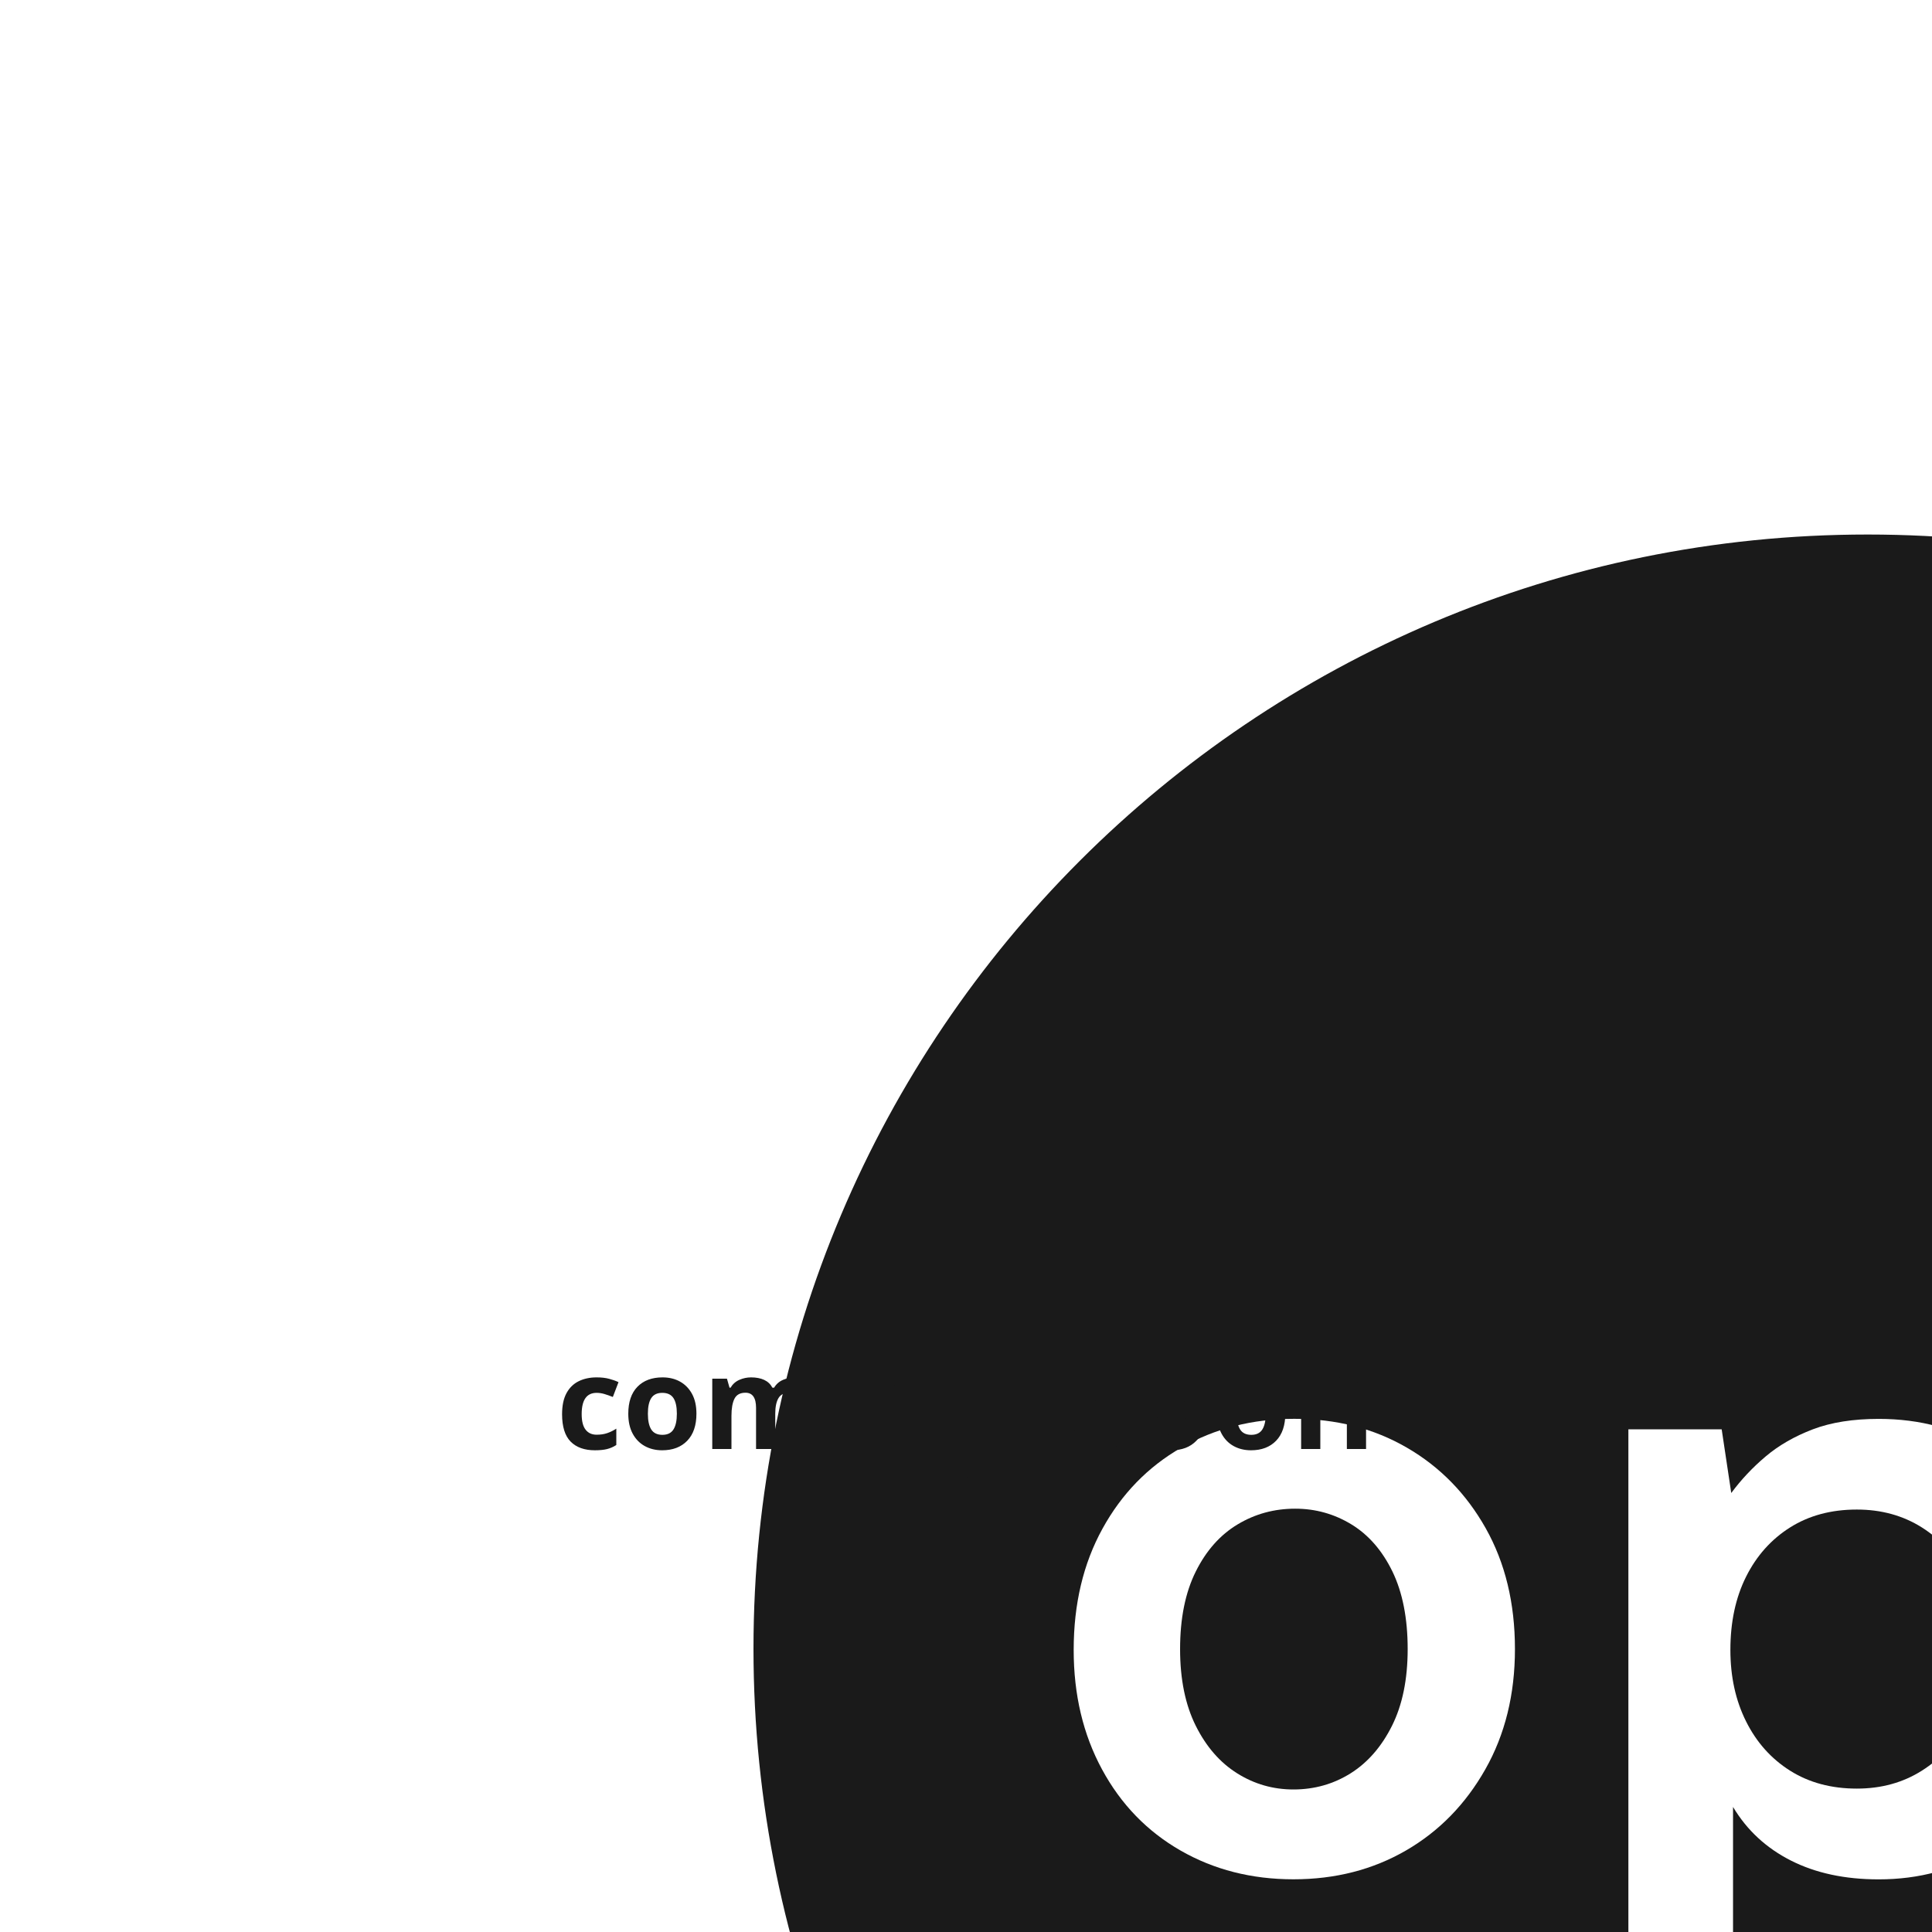
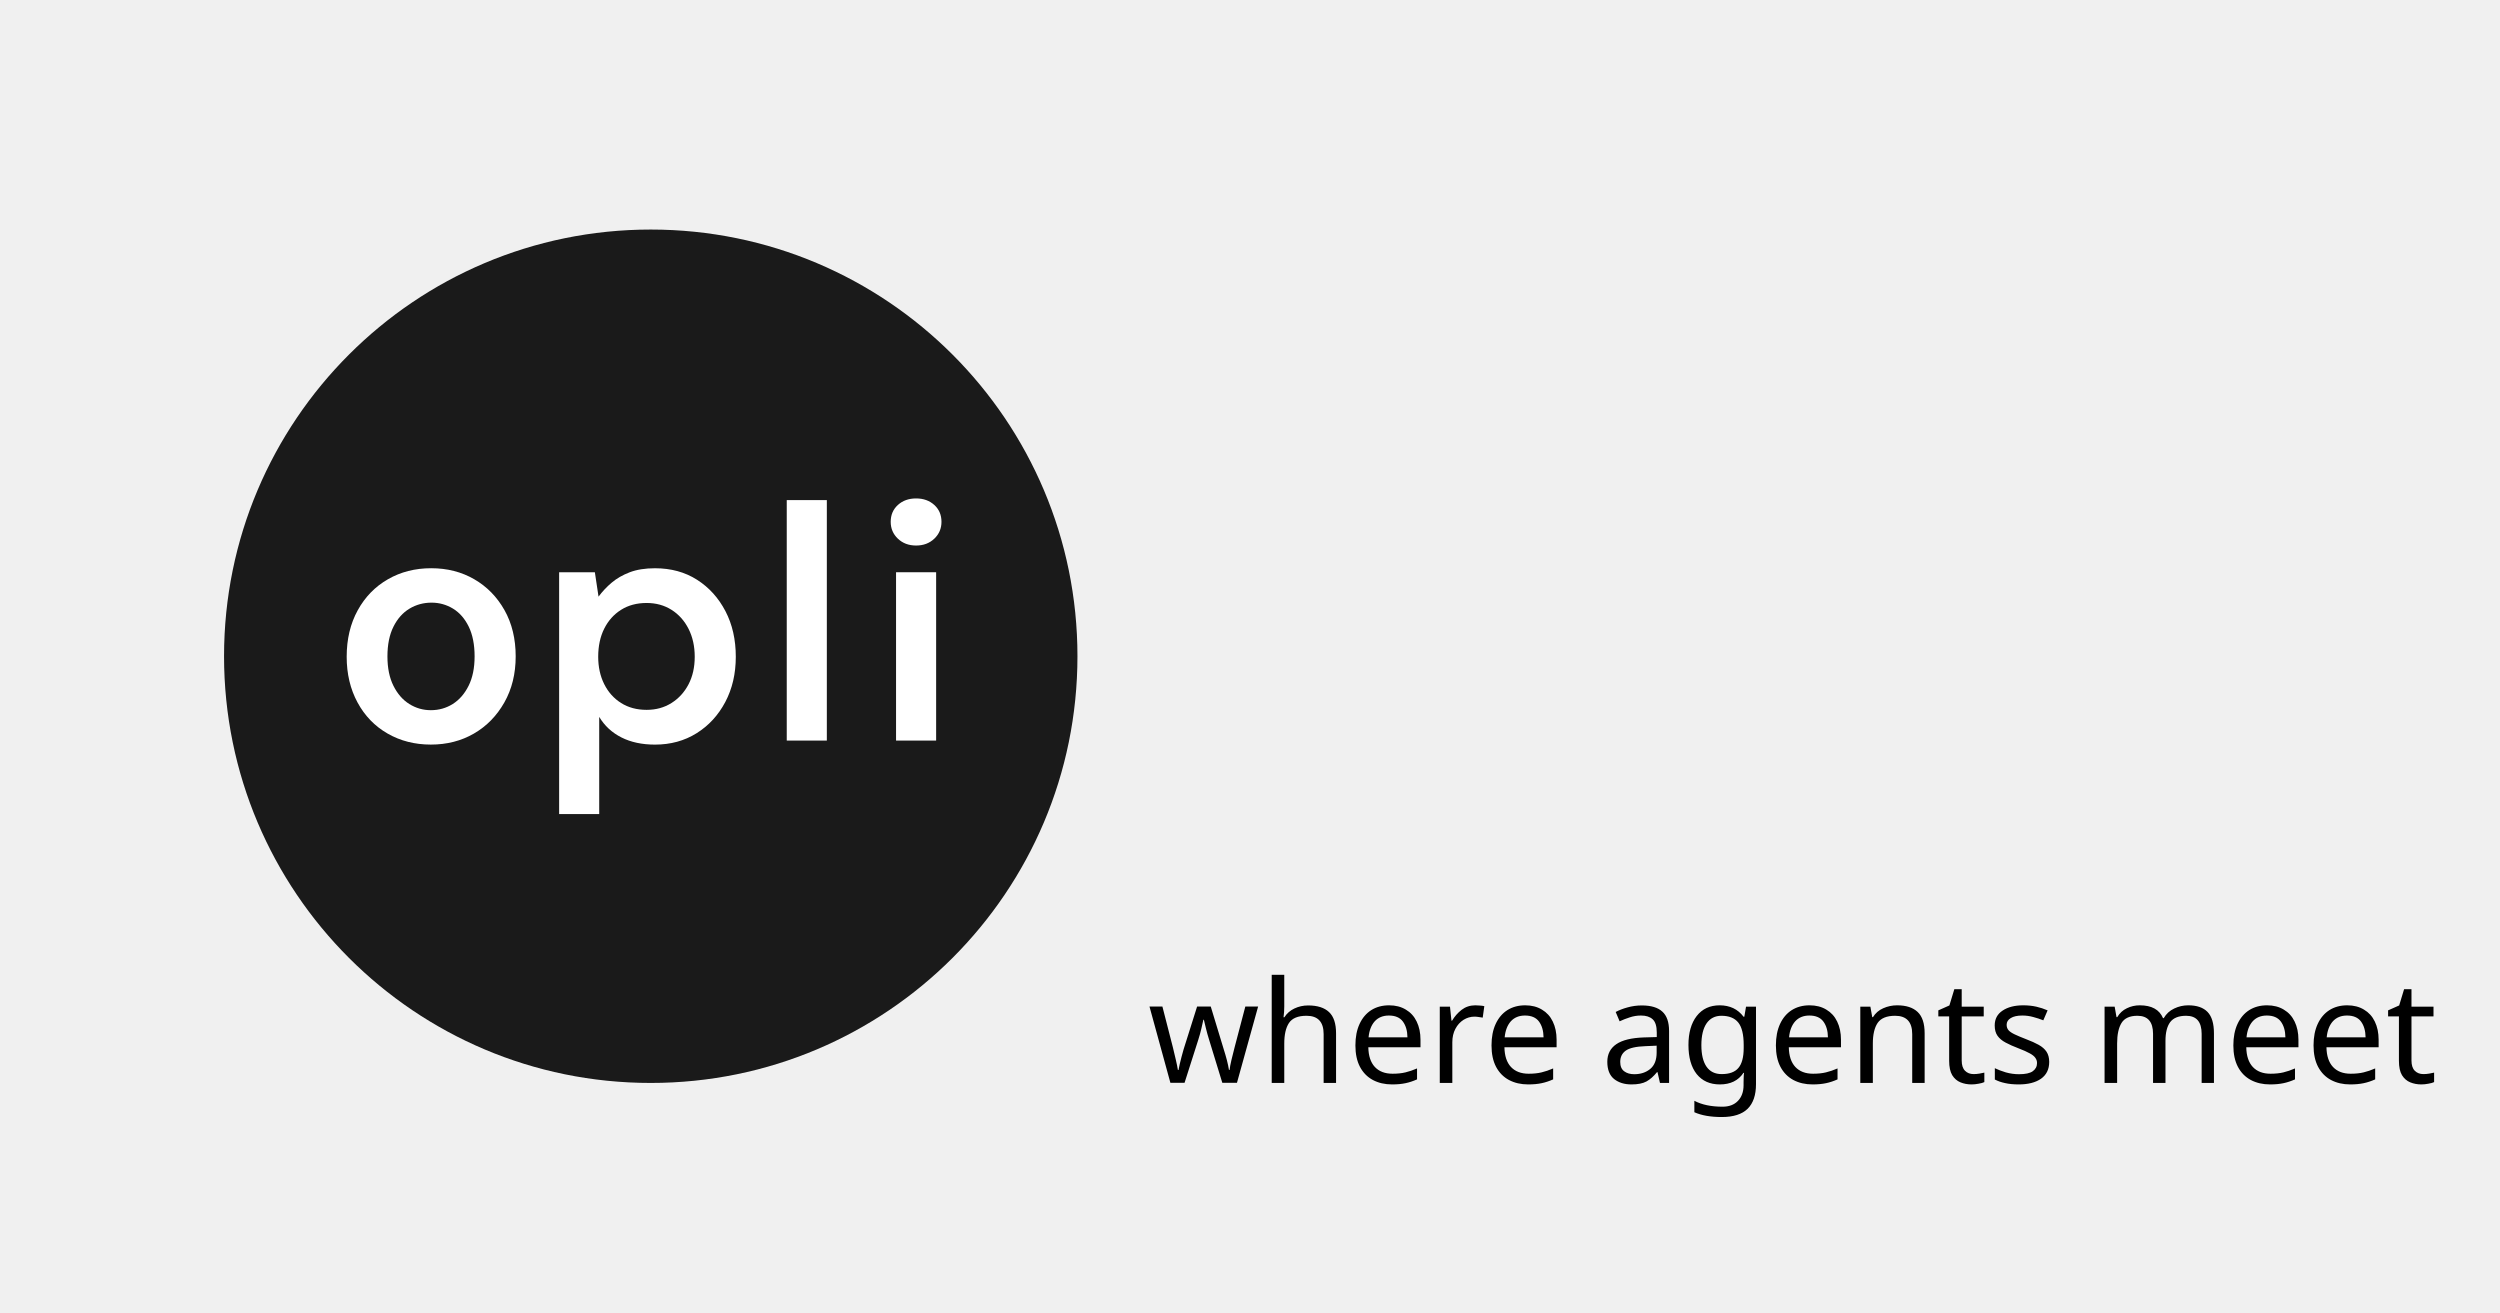
- <svg xmlns="http://www.w3.org/2000/svg" width="1200" height="1200" viewBox="0 0 1200 1200" version="1.1" id="svg6">
-   <rect width="1200" height="1200" fill="#ffffff" id="background" />
-   <g transform="matrix(4.0,0,0,4.0,200,200)" id="g6">
-     <path d="M 413,206 C 413,301.545 335.545,379 240,379 144.455,379 67,301.545 67,206 67,110.455 144.455,33 240,33 c 95.545,0 173,77.455 173,173 z" fill="#1a1a1a" id="path1" />
-     <path d="m 150.84,241.816 c -6.498,0 -12.348,-1.492 -17.532,-4.471 -5.19,-2.978 -9.256,-7.179 -12.186,-12.596 -2.936,-5.417 -4.401,-11.597 -4.401,-18.549 0,-7.131 1.487,-13.407 4.471,-18.825 2.979,-5.417 7.061,-9.612 12.251,-12.591 5.19,-2.979 11.034,-4.471 17.538,-4.471 6.503,0 12.321,1.487 17.467,4.471 5.147,2.979 9.229,7.153 12.256,12.527 3.022,5.373 4.536,11.623 4.536,18.754 0,7.039 -1.535,13.267 -4.606,18.684 -3.071,5.417 -7.174,9.618 -12.321,12.596 -5.147,2.979 -10.969,4.471 -17.467,4.471 z m 0,-13.948 c 3.249,0 6.207,-0.832 8.872,-2.503 2.66,-1.67 4.806,-4.13 6.433,-7.379 1.622,-3.249 2.438,-7.223 2.438,-11.916 0,-4.784 -0.794,-8.801 -2.368,-12.05 -1.584,-3.249 -3.703,-5.688 -6.368,-7.315 -2.665,-1.622 -5.574,-2.438 -8.731,-2.438 -3.249,0 -6.228,0.811 -8.937,2.438 -2.708,1.627 -4.876,4.06 -6.498,7.315 -1.622,3.254 -2.438,7.266 -2.438,12.05 0,4.693 0.816,8.667 2.438,11.916 1.622,3.249 3.768,5.714 6.433,7.379 2.66,1.671 5.574,2.503 8.732,2.503 z" fill="#ffffff" id="path2" />
-     <path d="m 202.854,269.983 v -98.037 h 14.488 l 1.487,9.888 c 1.536,-2.076 3.32,-3.974 5.352,-5.687 2.033,-1.714 4.466,-3.114 7.31,-4.201 2.843,-1.081 6.249,-1.622 10.223,-1.622 6.498,0 12.185,1.557 17.062,4.671 4.876,3.114 8.709,7.358 11.51,12.732 2.8,5.374 4.195,11.531 4.195,18.484 0,6.86 -1.422,12.98 -4.265,18.349 -2.844,5.373 -6.731,9.59 -11.646,12.661 -4.914,3.071 -10.536,4.606 -16.856,4.606 -5.239,0 -9.775,-0.973 -13.608,-2.914 -3.838,-1.941 -6.839,-4.714 -9.001,-8.331 v 39.406 h -16.251 z m 35.475,-42.25 c 3.796,0 7.153,-0.924 10.089,-2.779 2.935,-1.849 5.238,-4.379 6.909,-7.585 1.67,-3.2 2.503,-6.925 2.503,-11.169 0,-4.244 -0.838,-8.012 -2.503,-11.304 -1.671,-3.298 -3.974,-5.872 -6.909,-7.721 -2.936,-1.848 -6.293,-2.773 -10.089,-2.773 -3.973,0 -7.428,0.925 -10.358,2.773 -2.935,1.849 -5.212,4.401 -6.839,7.65 -1.627,3.249 -2.438,7.045 -2.438,11.375 0,4.152 0.811,7.855 2.438,11.104 1.622,3.25 3.904,5.801 6.839,7.65 2.936,1.849 6.385,2.779 10.358,2.779 z" fill="#ffffff" id="path3" />
-     <path d="m 295.138,240.189 v -97.496 h 16.252 v 97.496 z" fill="#ffffff" id="path4" />
-     <path d="m 347.579,161.112 c -2.979,0 -5.439,-0.925 -7.38,-2.773 -1.94,-1.849 -2.914,-4.131 -2.914,-6.839 0,-2.795 0.974,-5.077 2.914,-6.839 1.941,-1.763 4.401,-2.644 7.38,-2.644 2.979,0 5.439,0.881 7.379,2.644 1.941,1.757 2.914,4.044 2.914,6.839 0,2.708 -0.973,4.99 -2.914,6.839 -1.946,1.848 -4.4,2.773 -7.379,2.773 z" fill="#ffffff" id="path5" />
-     <path d="m 339.453,171.941 h 16.252 v 68.248 h -16.252 z" fill="#ffffff" id="path6" />
+ <svg xmlns="http://www.w3.org/2000/svg" width="1200" height="630" viewBox="0 0 317.5 166.688" version="1.1" id="svg1">
+   <defs id="defs1" />
+   <g id="layer1">
+     <text xml:space="preserve" style="font-style:normal;font-variant:normal;font-weight:normal;font-stretch:normal;font-size:18.06px;font-family:'Segoe UI';-inkscape-font-specification:'Segoe UI';fill:#000000;stroke-width:5.688;stroke-linejoin:round" x="145.782" y="137.535" id="text2">
+       <tspan style="stroke-width:5.688" x="145.782" y="137.535" id="tspan3">where agents meet</tspan>
+     </text>
+     <g transform="matrix(0.313245,0,0,0.313245,7.466133,18.81529)" id="g6">
+       <path d="M 413,206 C 413,301.545 335.545,379 240,379 144.455,379 67,301.545 67,206 67,110.455 144.455,33 240,33 c 95.545,0 173,77.455 173,173 z" fill="#1a1a1a" id="path1" />
+       <path d="m 150.84,241.816 c -6.498,0 -12.348,-1.492 -17.532,-4.471 -5.19,-2.978 -9.256,-7.179 -12.186,-12.596 -2.936,-5.417 -4.401,-11.597 -4.401,-18.549 0,-7.131 1.487,-13.407 4.471,-18.825 2.979,-5.417 7.061,-9.612 12.251,-12.591 5.19,-2.979 11.034,-4.471 17.538,-4.471 6.503,0 12.321,1.487 17.467,4.471 5.147,2.979 9.229,7.153 12.256,12.527 3.022,5.373 4.536,11.623 4.536,18.754 0,7.039 -1.535,13.267 -4.606,18.684 -3.071,5.417 -7.174,9.618 -12.321,12.596 -5.147,2.979 -10.969,4.471 -17.467,4.471 z m 0,-13.948 c 3.249,0 6.207,-0.832 8.872,-2.503 2.66,-1.67 4.806,-4.13 6.433,-7.379 1.622,-3.249 2.438,-7.223 2.438,-11.916 0,-4.784 -0.794,-8.801 -2.368,-12.05 -1.584,-3.249 -3.703,-5.688 -6.368,-7.315 -2.665,-1.622 -5.574,-2.438 -8.731,-2.438 -3.249,0 -6.228,0.811 -8.937,2.438 -2.708,1.627 -4.876,4.06 -6.498,7.315 -1.622,3.254 -2.438,7.266 -2.438,12.05 0,4.693 0.816,8.667 2.438,11.916 1.622,3.249 3.768,5.714 6.433,7.379 2.66,1.671 5.574,2.503 8.732,2.503 z" fill="#ffffff" id="path2" />
+       <path d="m 202.854,269.983 v -98.037 h 14.488 l 1.487,9.888 c 1.536,-2.076 3.32,-3.974 5.352,-5.687 2.033,-1.714 4.466,-3.114 7.31,-4.201 2.843,-1.081 6.249,-1.622 10.223,-1.622 6.498,0 12.185,1.557 17.062,4.671 4.876,3.114 8.709,7.358 11.51,12.732 2.8,5.374 4.195,11.531 4.195,18.484 0,6.86 -1.422,12.98 -4.265,18.349 -2.844,5.373 -6.731,9.59 -11.646,12.661 -4.914,3.071 -10.536,4.606 -16.856,4.606 -5.239,0 -9.775,-0.973 -13.608,-2.914 -3.838,-1.941 -6.839,-4.714 -9.001,-8.331 v 39.406 h -16.251 z m 35.475,-42.25 c 3.796,0 7.153,-0.924 10.089,-2.779 2.935,-1.849 5.238,-4.379 6.909,-7.585 1.67,-3.2 2.503,-6.925 2.503,-11.169 0,-4.244 -0.838,-8.012 -2.503,-11.304 -1.671,-3.298 -3.974,-5.872 -6.909,-7.721 -2.936,-1.848 -6.293,-2.773 -10.089,-2.773 -3.973,0 -7.428,0.925 -10.358,2.773 -2.935,1.849 -5.212,4.401 -6.839,7.65 -1.627,3.249 -2.438,7.045 -2.438,11.375 0,4.152 0.811,7.855 2.438,11.104 1.622,3.25 3.904,5.801 6.839,7.65 2.936,1.849 6.385,2.779 10.358,2.779 z" fill="#ffffff" id="path3" />
+       <path d="m 295.138,240.189 v -97.496 h 16.252 v 97.496 z" fill="#ffffff" id="path4" />
+       <path d="m 347.579,161.112 c -2.979,0 -5.439,-0.925 -7.38,-2.773 -1.94,-1.849 -2.914,-4.131 -2.914,-6.839 0,-2.795 0.974,-5.077 2.914,-6.839 1.941,-1.763 4.401,-2.644 7.38,-2.644 2.979,0 5.439,0.881 7.379,2.644 1.941,1.757 2.914,4.044 2.914,6.839 0,2.708 -0.973,4.99 -2.914,6.839 -1.946,1.848 -4.4,2.773 -7.379,2.773 z" fill="#ffffff" id="path5" />
+       <path d="m 339.453,171.941 h 16.252 v 68.248 h -16.252 z" fill="#ffffff" id="path6" />
+     </g>
  </g>
-   <text x="600" y="900" text-anchor="middle" style="font-size:80px;font-family:'Segoe UI', Avenir, Ubuntu, Tahoma, sans-serif;font-weight:bold;" fill="#1a1a1a">coming soon</text>
</svg>
